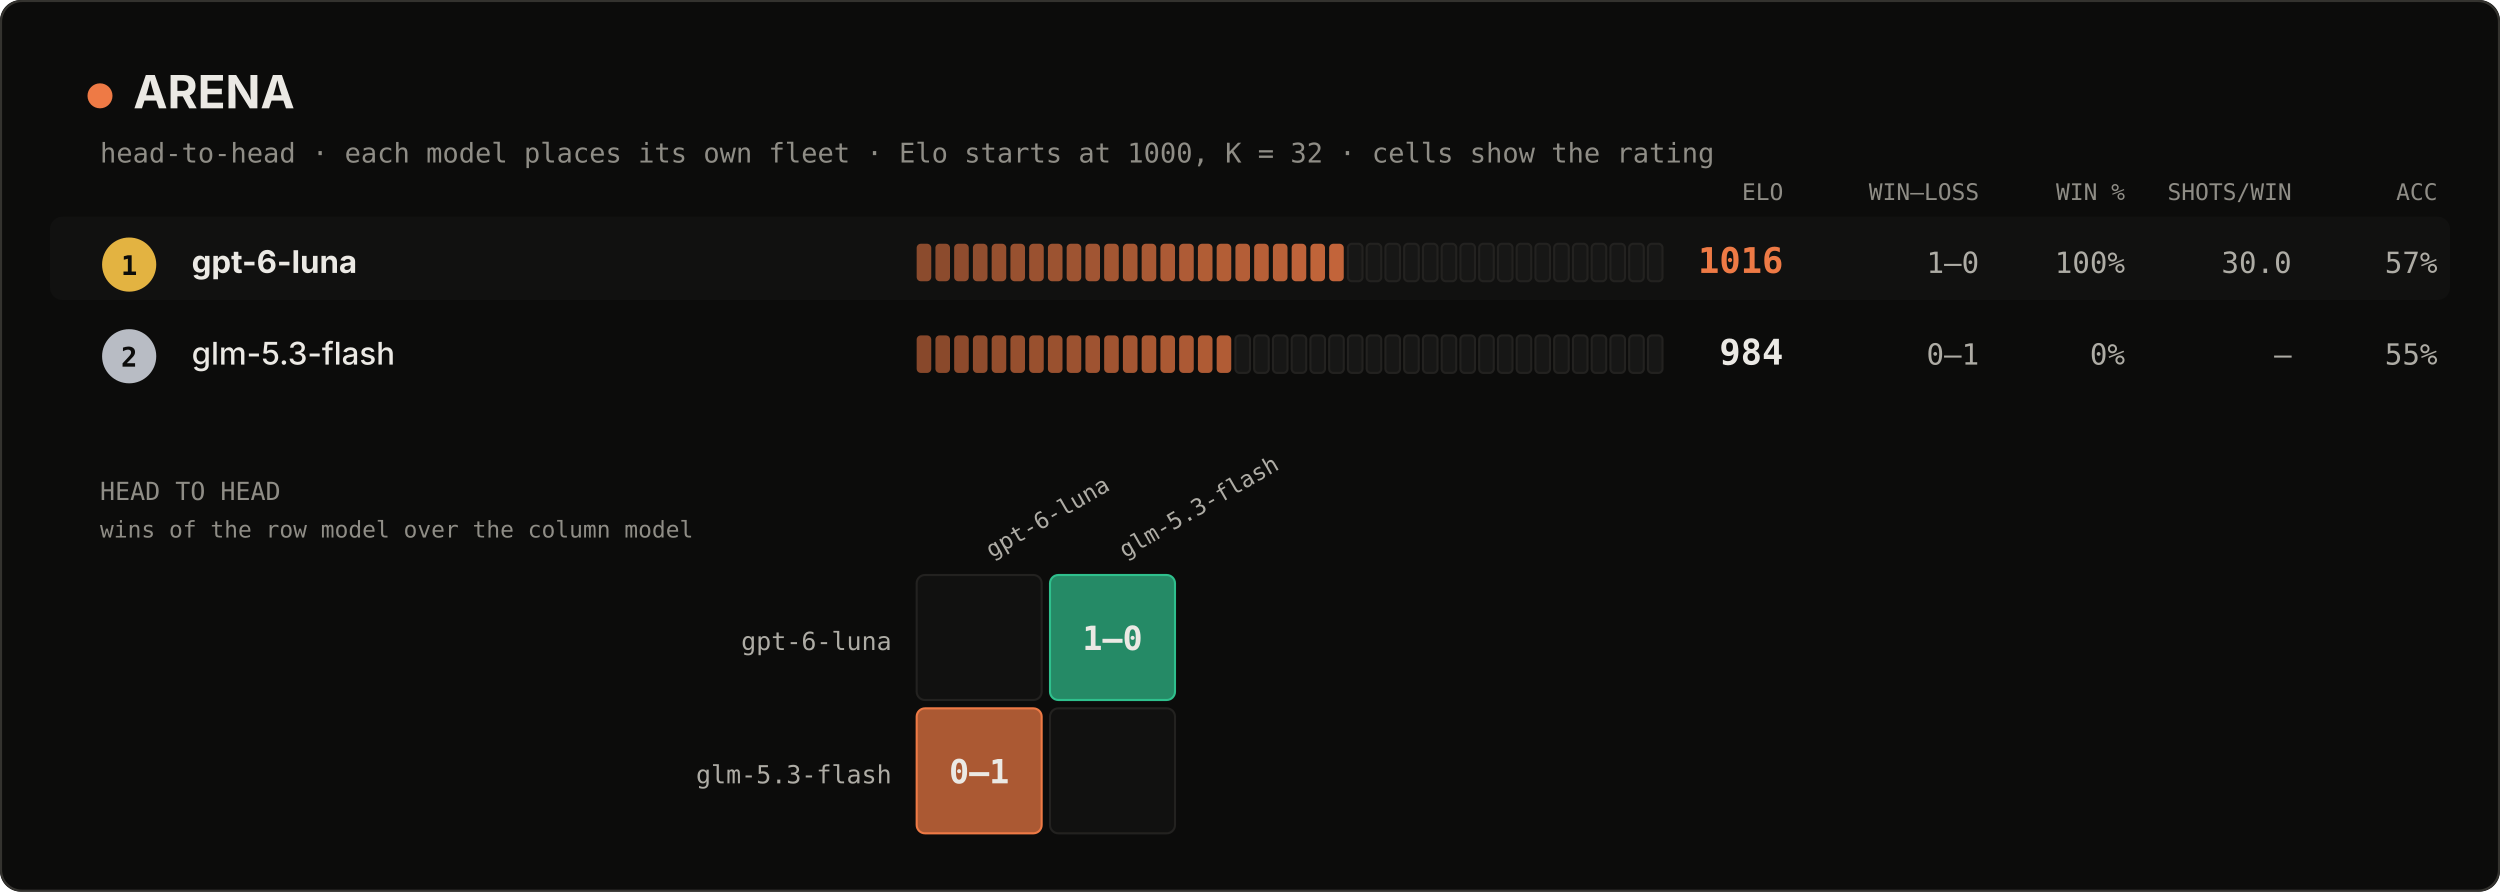
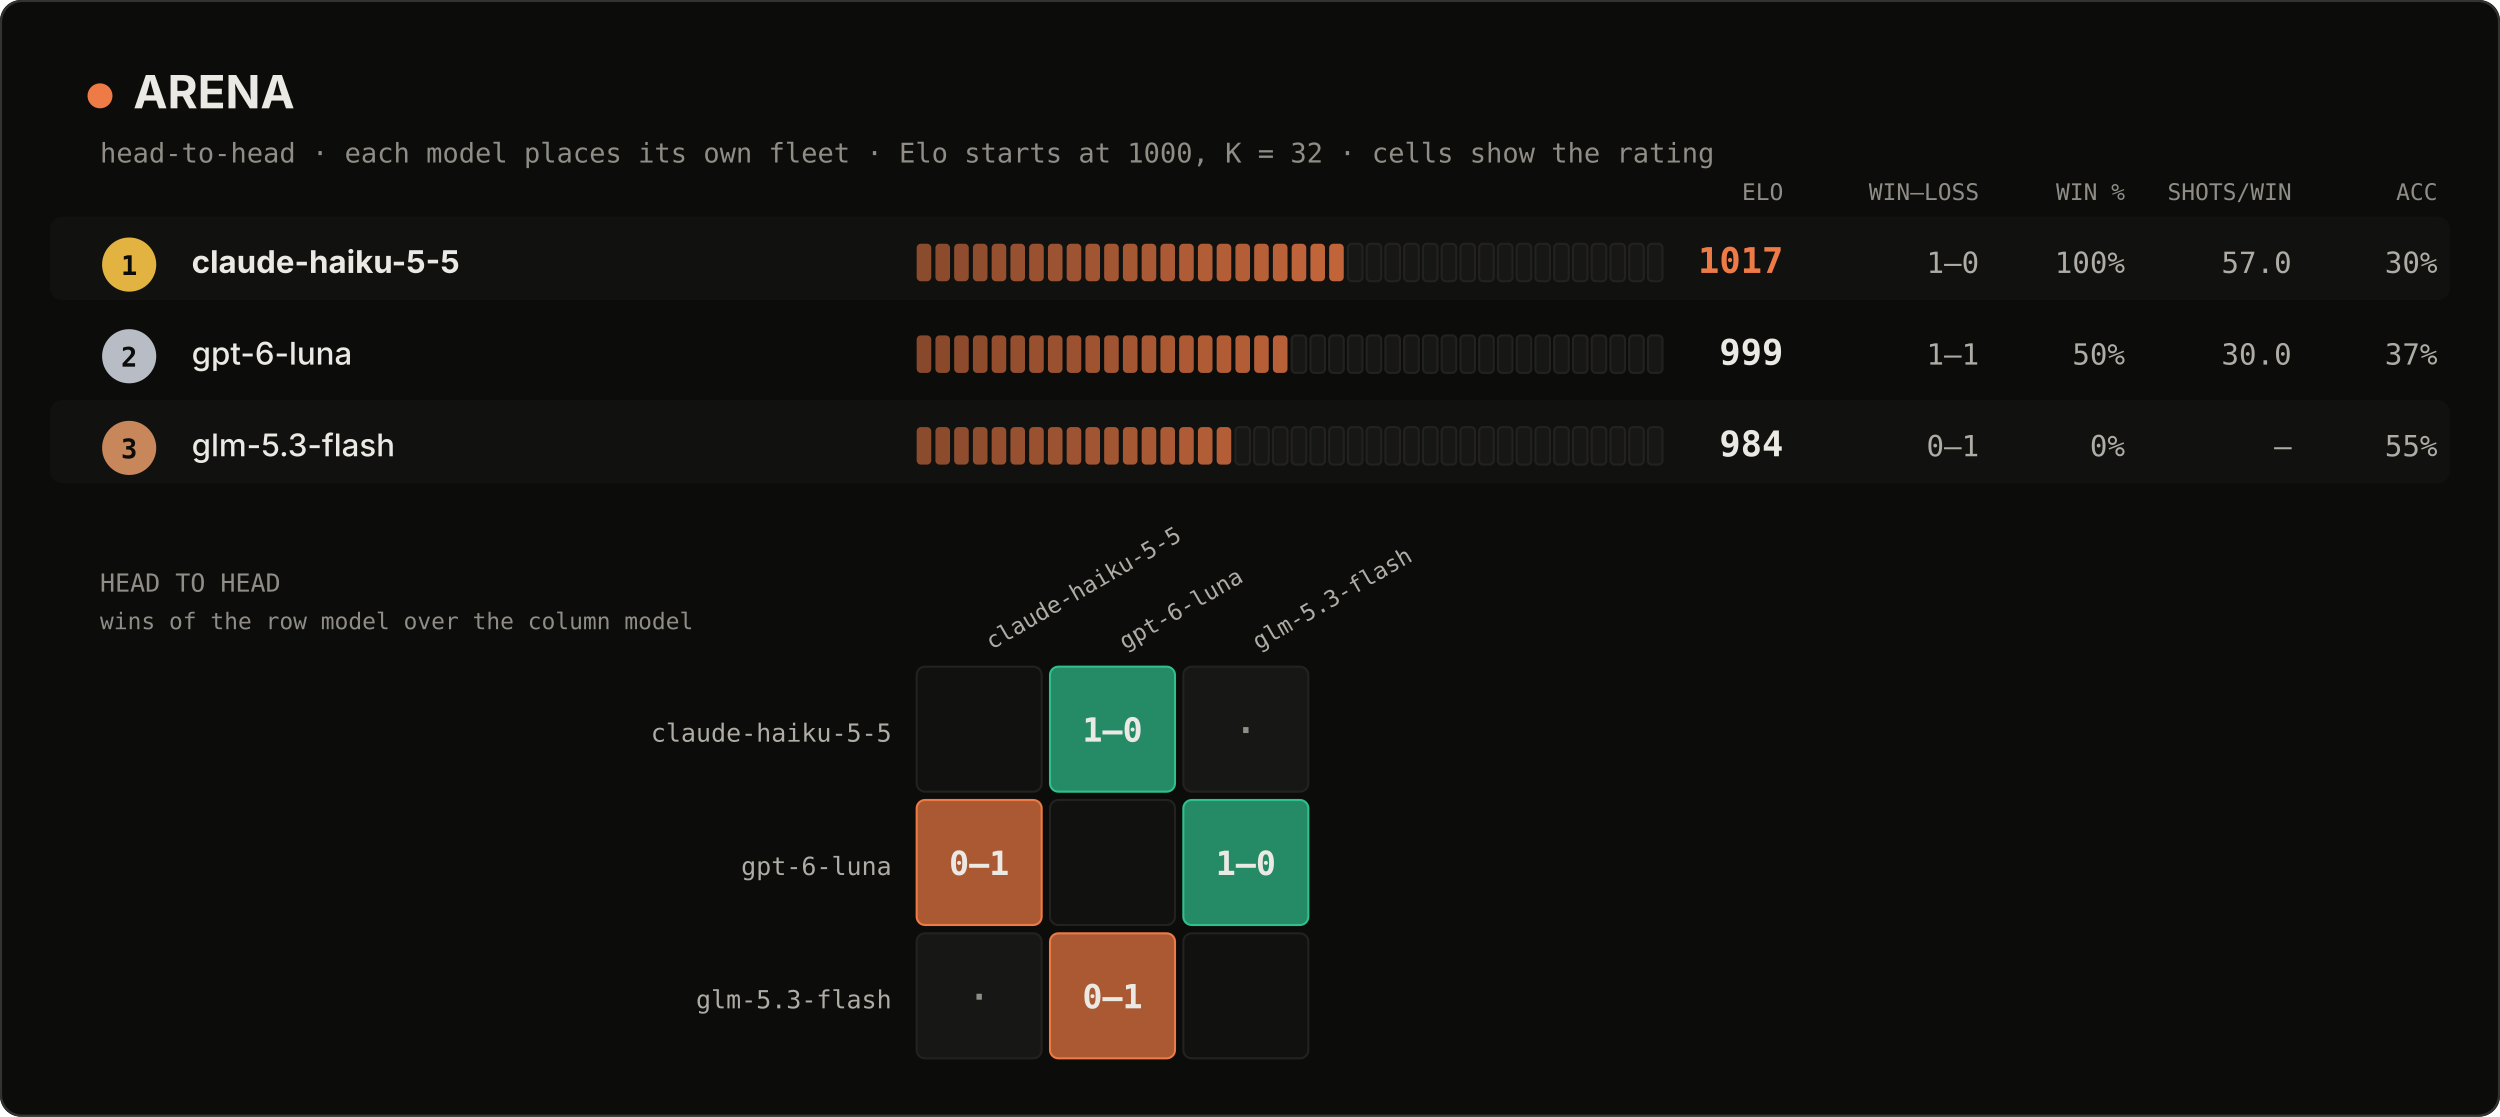
- <svg xmlns="http://www.w3.org/2000/svg" width="1200" height="428" viewBox="0 0 1200 428" font-family="IBM Plex Mono, ui-monospace, Menlo, monospace">
-   <rect width="1200" height="428" rx="10" fill="#0c0c0b" />
-   <rect x=".5" y=".5" width="1199" height="427" rx="10" fill="none" stroke="#34332f" />
+ <svg xmlns="http://www.w3.org/2000/svg" width="1200" height="536" viewBox="0 0 1200 536" font-family="IBM Plex Mono, ui-monospace, Menlo, monospace">
+   <rect width="1200" height="536" rx="10" fill="#0c0c0b" />
+   <rect x=".5" y=".5" width="1199" height="535" rx="10" fill="none" stroke="#34332f" />
  <circle cx="48" cy="46" r="6" fill="#ee7a45" />
  <text x="64" y="52" font-size="22" fill="#ebe9e4" font-weight="700" font-family="IBM Plex Sans, system-ui, -apple-system, sans-serif">ARENA</text>
  <text x="48" y="78" font-size="13" fill="#8f8d86">head-to-head · each model places its own fleet · Elo starts at 1000, K = 32 · cells show the rating</text>
  <text x="856" y="96" font-size="11" fill="#8f8d86" text-anchor="end">ELO</text>
  <text x="950" y="96" font-size="11" fill="#8f8d86" text-anchor="end">WIN–LOSS</text>
  <text x="1020" y="96" font-size="11" fill="#8f8d86" text-anchor="end">WIN %</text>
  <text x="1100" y="96" font-size="11" fill="#8f8d86" text-anchor="end">SHOTS/WIN</text>
  <text x="1170" y="96" font-size="11" fill="#8f8d86" text-anchor="end">ACC</text>
  <rect x="24" y="104" width="1152" height="40" rx="6" fill="#111110" />
  <circle cx="62" cy="127" r="13" fill="#e3b341" />
  <text x="62" y="132" font-size="13" fill="#0c0c0b" text-anchor="middle" font-weight="700">1</text>
-   <text x="92" y="131" font-size="15" fill="#ebe9e4" font-weight="700" font-family="IBM Plex Sans, system-ui, -apple-system, sans-serif">gpt-6-luna</text>
+   <text x="92" y="131" font-size="15" fill="#ebe9e4" font-weight="700" font-family="IBM Plex Sans, system-ui, -apple-system, sans-serif">claude-haiku-5-5</text>
  <rect x="440.0" y="117" width="7.0" height="18" rx="2" fill="#ee7a45" fill-opacity="0.55" />
  <rect x="449.0" y="117" width="7.0" height="18" rx="2" fill="#ee7a45" fill-opacity="0.56" />
  <rect x="458.0" y="117" width="7.0" height="18" rx="2" fill="#ee7a45" fill-opacity="0.57" />
  <rect x="467.0" y="117" width="7.0" height="18" rx="2" fill="#ee7a45" fill-opacity="0.58" />
  <rect x="476.0" y="117" width="7.0" height="18" rx="2" fill="#ee7a45" fill-opacity="0.60" />
  <rect x="485.0" y="117" width="7.0" height="18" rx="2" fill="#ee7a45" fill-opacity="0.61" />
  <rect x="494.0" y="117" width="7.0" height="18" rx="2" fill="#ee7a45" fill-opacity="0.62" />
  <rect x="503.0" y="117" width="7.0" height="18" rx="2" fill="#ee7a45" fill-opacity="0.63" />
  <rect x="512.0" y="117" width="7.0" height="18" rx="2" fill="#ee7a45" fill-opacity="0.64" />
  <rect x="521.0" y="117" width="7.0" height="18" rx="2" fill="#ee7a45" fill-opacity="0.65" />
  <rect x="530.0" y="117" width="7.0" height="18" rx="2" fill="#ee7a45" fill-opacity="0.66" />
  <rect x="539.0" y="117" width="7.0" height="18" rx="2" fill="#ee7a45" fill-opacity="0.67" />
  <rect x="548.0" y="117" width="7.0" height="18" rx="2" fill="#ee7a45" fill-opacity="0.69" />
  <rect x="557.0" y="117" width="7.0" height="18" rx="2" fill="#ee7a45" fill-opacity="0.70" />
  <rect x="566.0" y="117" width="7.0" height="18" rx="2" fill="#ee7a45" fill-opacity="0.71" />
  <rect x="575.0" y="117" width="7.0" height="18" rx="2" fill="#ee7a45" fill-opacity="0.72" />
  <rect x="584.0" y="117" width="7.0" height="18" rx="2" fill="#ee7a45" fill-opacity="0.73" />
  <rect x="593.0" y="117" width="7.0" height="18" rx="2" fill="#ee7a45" fill-opacity="0.74" />
  <rect x="602.0" y="117" width="7.0" height="18" rx="2" fill="#ee7a45" fill-opacity="0.75" />
  <rect x="611.0" y="117" width="7.0" height="18" rx="2" fill="#ee7a45" fill-opacity="0.76" />
  <rect x="620.0" y="117" width="7.0" height="18" rx="2" fill="#ee7a45" fill-opacity="0.78" />
  <rect x="629.0" y="117" width="7.0" height="18" rx="2" fill="#ee7a45" fill-opacity="0.79" />
  <rect x="638.0" y="117" width="7.0" height="18" rx="2" fill="#ee7a45" fill-opacity="0.80" />
  <rect x="647.0" y="117" width="7.0" height="18" rx="2" fill="#171716" stroke="#232220" />
  <rect x="656.0" y="117" width="7.0" height="18" rx="2" fill="#171716" stroke="#232220" />
  <rect x="665.0" y="117" width="7.0" height="18" rx="2" fill="#171716" stroke="#232220" />
  <rect x="674.0" y="117" width="7.0" height="18" rx="2" fill="#171716" stroke="#232220" />
  <rect x="683.0" y="117" width="7.0" height="18" rx="2" fill="#171716" stroke="#232220" />
  <rect x="692.0" y="117" width="7.0" height="18" rx="2" fill="#171716" stroke="#232220" />
  <rect x="701.0" y="117" width="7.0" height="18" rx="2" fill="#171716" stroke="#232220" />
  <rect x="710.0" y="117" width="7.0" height="18" rx="2" fill="#171716" stroke="#232220" />
  <rect x="719.0" y="117" width="7.0" height="18" rx="2" fill="#171716" stroke="#232220" />
  <rect x="728.0" y="117" width="7.0" height="18" rx="2" fill="#171716" stroke="#232220" />
  <rect x="737.0" y="117" width="7.0" height="18" rx="2" fill="#171716" stroke="#232220" />
  <rect x="746.0" y="117" width="7.0" height="18" rx="2" fill="#171716" stroke="#232220" />
  <rect x="755.0" y="117" width="7.0" height="18" rx="2" fill="#171716" stroke="#232220" />
  <rect x="764.0" y="117" width="7.0" height="18" rx="2" fill="#171716" stroke="#232220" />
  <rect x="773.0" y="117" width="7.0" height="18" rx="2" fill="#171716" stroke="#232220" />
  <rect x="782.0" y="117" width="7.0" height="18" rx="2" fill="#171716" stroke="#232220" />
  <rect x="791.0" y="117" width="7.0" height="18" rx="2" fill="#171716" stroke="#232220" />
-   <text x="856" y="131" font-size="17" fill="#ee7a45" text-anchor="end" font-weight="700">1016</text>
+   <text x="856" y="131" font-size="17" fill="#ee7a45" text-anchor="end" font-weight="700">1017</text>
  <text x="950" y="131" font-size="14" fill="#aeaca5" text-anchor="end">1–0</text>
  <text x="1020" y="131" font-size="14" fill="#aeaca5" text-anchor="end">100%</text>
-   <text x="1100" y="131" font-size="14" fill="#aeaca5" text-anchor="end">30.0</text>
-   <text x="1170" y="131" font-size="14" fill="#aeaca5" text-anchor="end">57%</text>
+   <text x="1100" y="131" font-size="14" fill="#aeaca5" text-anchor="end">57.0</text>
+   <text x="1170" y="131" font-size="14" fill="#aeaca5" text-anchor="end">30%</text>
  <circle cx="62" cy="171" r="13" fill="#b8bcc4" />
  <text x="62" y="176" font-size="13" fill="#0c0c0b" text-anchor="middle" font-weight="700">2</text>
-   <text x="92" y="175" font-size="15" fill="#ebe9e4" font-weight="500" font-family="IBM Plex Sans, system-ui, -apple-system, sans-serif">glm-5.3-flash</text>
+   <text x="92" y="175" font-size="15" fill="#ebe9e4" font-weight="500" font-family="IBM Plex Sans, system-ui, -apple-system, sans-serif">gpt-6-luna</text>
  <rect x="440.0" y="161" width="7.0" height="18" rx="2" fill="#ee7a45" fill-opacity="0.55" />
  <rect x="449.0" y="161" width="7.0" height="18" rx="2" fill="#ee7a45" fill-opacity="0.56" />
  <rect x="458.0" y="161" width="7.0" height="18" rx="2" fill="#ee7a45" fill-opacity="0.57" />
  <rect x="467.0" y="161" width="7.0" height="18" rx="2" fill="#ee7a45" fill-opacity="0.58" />
  <rect x="476.0" y="161" width="7.0" height="18" rx="2" fill="#ee7a45" fill-opacity="0.60" />
  <rect x="485.0" y="161" width="7.0" height="18" rx="2" fill="#ee7a45" fill-opacity="0.61" />
  <rect x="494.0" y="161" width="7.0" height="18" rx="2" fill="#ee7a45" fill-opacity="0.62" />
  <rect x="503.0" y="161" width="7.0" height="18" rx="2" fill="#ee7a45" fill-opacity="0.63" />
  <rect x="512.0" y="161" width="7.0" height="18" rx="2" fill="#ee7a45" fill-opacity="0.64" />
  <rect x="521.0" y="161" width="7.0" height="18" rx="2" fill="#ee7a45" fill-opacity="0.65" />
  <rect x="530.0" y="161" width="7.0" height="18" rx="2" fill="#ee7a45" fill-opacity="0.66" />
  <rect x="539.0" y="161" width="7.0" height="18" rx="2" fill="#ee7a45" fill-opacity="0.67" />
  <rect x="548.0" y="161" width="7.0" height="18" rx="2" fill="#ee7a45" fill-opacity="0.69" />
  <rect x="557.0" y="161" width="7.0" height="18" rx="2" fill="#ee7a45" fill-opacity="0.70" />
  <rect x="566.0" y="161" width="7.0" height="18" rx="2" fill="#ee7a45" fill-opacity="0.71" />
  <rect x="575.0" y="161" width="7.0" height="18" rx="2" fill="#ee7a45" fill-opacity="0.72" />
  <rect x="584.0" y="161" width="7.0" height="18" rx="2" fill="#ee7a45" fill-opacity="0.73" />
-   <rect x="593.0" y="161" width="7.0" height="18" rx="2" fill="#171716" stroke="#232220" />
-   <rect x="602.0" y="161" width="7.0" height="18" rx="2" fill="#171716" stroke="#232220" />
-   <rect x="611.0" y="161" width="7.0" height="18" rx="2" fill="#171716" stroke="#232220" />
+   <rect x="593.0" y="161" width="7.0" height="18" rx="2" fill="#ee7a45" fill-opacity="0.74" />
+   <rect x="602.0" y="161" width="7.0" height="18" rx="2" fill="#ee7a45" fill-opacity="0.75" />
+   <rect x="611.0" y="161" width="7.0" height="18" rx="2" fill="#ee7a45" fill-opacity="0.76" />
  <rect x="620.0" y="161" width="7.0" height="18" rx="2" fill="#171716" stroke="#232220" />
  <rect x="629.0" y="161" width="7.0" height="18" rx="2" fill="#171716" stroke="#232220" />
  <rect x="638.0" y="161" width="7.0" height="18" rx="2" fill="#171716" stroke="#232220" />
  <rect x="647.0" y="161" width="7.0" height="18" rx="2" fill="#171716" stroke="#232220" />
  <rect x="656.0" y="161" width="7.0" height="18" rx="2" fill="#171716" stroke="#232220" />
  <rect x="665.0" y="161" width="7.0" height="18" rx="2" fill="#171716" stroke="#232220" />
  <rect x="674.0" y="161" width="7.0" height="18" rx="2" fill="#171716" stroke="#232220" />
  <rect x="683.0" y="161" width="7.0" height="18" rx="2" fill="#171716" stroke="#232220" />
  <rect x="692.0" y="161" width="7.0" height="18" rx="2" fill="#171716" stroke="#232220" />
  <rect x="701.0" y="161" width="7.0" height="18" rx="2" fill="#171716" stroke="#232220" />
  <rect x="710.0" y="161" width="7.0" height="18" rx="2" fill="#171716" stroke="#232220" />
  <rect x="719.0" y="161" width="7.0" height="18" rx="2" fill="#171716" stroke="#232220" />
  <rect x="728.0" y="161" width="7.0" height="18" rx="2" fill="#171716" stroke="#232220" />
  <rect x="737.0" y="161" width="7.0" height="18" rx="2" fill="#171716" stroke="#232220" />
  <rect x="746.0" y="161" width="7.0" height="18" rx="2" fill="#171716" stroke="#232220" />
  <rect x="755.0" y="161" width="7.0" height="18" rx="2" fill="#171716" stroke="#232220" />
  <rect x="764.0" y="161" width="7.0" height="18" rx="2" fill="#171716" stroke="#232220" />
  <rect x="773.0" y="161" width="7.0" height="18" rx="2" fill="#171716" stroke="#232220" />
  <rect x="782.0" y="161" width="7.0" height="18" rx="2" fill="#171716" stroke="#232220" />
  <rect x="791.0" y="161" width="7.0" height="18" rx="2" fill="#171716" stroke="#232220" />
-   <text x="856" y="175" font-size="17" fill="#ebe9e4" text-anchor="end" font-weight="700">984</text>
-   <text x="950" y="175" font-size="14" fill="#aeaca5" text-anchor="end">0–1</text>
-   <text x="1020" y="175" font-size="14" fill="#aeaca5" text-anchor="end">0%</text>
-   <text x="1100" y="175" font-size="14" fill="#aeaca5" text-anchor="end">–</text>
-   <text x="1170" y="175" font-size="14" fill="#aeaca5" text-anchor="end">55%</text>
-   <text x="48" y="240" font-size="12" fill="#8f8d86">HEAD TO HEAD</text>
-   <text x="48" y="258" font-size="11" fill="#8f8d86">wins of the row model over the column model</text>
-   <text transform="translate(476,268) rotate(-30)" font-size="11" fill="#aeaca5">gpt-6-luna</text>
-   <text transform="translate(540,268) rotate(-30)" font-size="11" fill="#aeaca5">glm-5.3-flash</text>
-   <text x="428" y="312" font-size="12" fill="#aeaca5" text-anchor="end">gpt-6-luna</text>
-   <rect x="440" y="276" width="60" height="60" rx="4" fill="#111110" stroke="#232220" />
-   <rect x="504" y="276" width="60" height="60" rx="4" fill="#2fc08d" fill-opacity="0.70" stroke="#2fc08d" />
-   <text x="534" y="312" font-size="16" fill="#ebe9e4" text-anchor="middle" font-weight="600">1–0</text>
-   <text x="428" y="376" font-size="12" fill="#aeaca5" text-anchor="end">glm-5.3-flash</text>
-   <rect x="440" y="340" width="60" height="60" rx="4" fill="#ee7a45" fill-opacity="0.70" stroke="#ee7a45" />
-   <text x="470" y="376" font-size="16" fill="#ebe9e4" text-anchor="middle" font-weight="600">0–1</text>
-   <rect x="504" y="340" width="60" height="60" rx="4" fill="#111110" stroke="#232220" />
+   <text x="856" y="175" font-size="17" fill="#ebe9e4" text-anchor="end" font-weight="700">999</text>
+   <text x="950" y="175" font-size="14" fill="#aeaca5" text-anchor="end">1–1</text>
+   <text x="1020" y="175" font-size="14" fill="#aeaca5" text-anchor="end">50%</text>
+   <text x="1100" y="175" font-size="14" fill="#aeaca5" text-anchor="end">30.0</text>
+   <text x="1170" y="175" font-size="14" fill="#aeaca5" text-anchor="end">37%</text>
+   <rect x="24" y="192" width="1152" height="40" rx="6" fill="#111110" />
+   <circle cx="62" cy="215" r="13" fill="#c8875a" />
+   <text x="62" y="220" font-size="13" fill="#0c0c0b" text-anchor="middle" font-weight="700">3</text>
+   <text x="92" y="219" font-size="15" fill="#ebe9e4" font-weight="500" font-family="IBM Plex Sans, system-ui, -apple-system, sans-serif">glm-5.3-flash</text>
+   <rect x="440.0" y="205" width="7.0" height="18" rx="2" fill="#ee7a45" fill-opacity="0.55" />
+   <rect x="449.0" y="205" width="7.0" height="18" rx="2" fill="#ee7a45" fill-opacity="0.56" />
+   <rect x="458.0" y="205" width="7.0" height="18" rx="2" fill="#ee7a45" fill-opacity="0.57" />
+   <rect x="467.0" y="205" width="7.0" height="18" rx="2" fill="#ee7a45" fill-opacity="0.58" />
+   <rect x="476.0" y="205" width="7.0" height="18" rx="2" fill="#ee7a45" fill-opacity="0.60" />
+   <rect x="485.0" y="205" width="7.0" height="18" rx="2" fill="#ee7a45" fill-opacity="0.61" />
+   <rect x="494.0" y="205" width="7.0" height="18" rx="2" fill="#ee7a45" fill-opacity="0.62" />
+   <rect x="503.0" y="205" width="7.0" height="18" rx="2" fill="#ee7a45" fill-opacity="0.63" />
+   <rect x="512.0" y="205" width="7.0" height="18" rx="2" fill="#ee7a45" fill-opacity="0.64" />
+   <rect x="521.0" y="205" width="7.0" height="18" rx="2" fill="#ee7a45" fill-opacity="0.65" />
+   <rect x="530.0" y="205" width="7.0" height="18" rx="2" fill="#ee7a45" fill-opacity="0.66" />
+   <rect x="539.0" y="205" width="7.0" height="18" rx="2" fill="#ee7a45" fill-opacity="0.67" />
+   <rect x="548.0" y="205" width="7.0" height="18" rx="2" fill="#ee7a45" fill-opacity="0.69" />
+   <rect x="557.0" y="205" width="7.0" height="18" rx="2" fill="#ee7a45" fill-opacity="0.70" />
+   <rect x="566.0" y="205" width="7.0" height="18" rx="2" fill="#ee7a45" fill-opacity="0.71" />
+   <rect x="575.0" y="205" width="7.0" height="18" rx="2" fill="#ee7a45" fill-opacity="0.72" />
+   <rect x="584.0" y="205" width="7.0" height="18" rx="2" fill="#ee7a45" fill-opacity="0.73" />
+   <rect x="593.0" y="205" width="7.0" height="18" rx="2" fill="#171716" stroke="#232220" />
+   <rect x="602.0" y="205" width="7.0" height="18" rx="2" fill="#171716" stroke="#232220" />
+   <rect x="611.0" y="205" width="7.0" height="18" rx="2" fill="#171716" stroke="#232220" />
+   <rect x="620.0" y="205" width="7.0" height="18" rx="2" fill="#171716" stroke="#232220" />
+   <rect x="629.0" y="205" width="7.0" height="18" rx="2" fill="#171716" stroke="#232220" />
+   <rect x="638.0" y="205" width="7.0" height="18" rx="2" fill="#171716" stroke="#232220" />
+   <rect x="647.0" y="205" width="7.0" height="18" rx="2" fill="#171716" stroke="#232220" />
+   <rect x="656.0" y="205" width="7.0" height="18" rx="2" fill="#171716" stroke="#232220" />
+   <rect x="665.0" y="205" width="7.0" height="18" rx="2" fill="#171716" stroke="#232220" />
+   <rect x="674.0" y="205" width="7.0" height="18" rx="2" fill="#171716" stroke="#232220" />
+   <rect x="683.0" y="205" width="7.0" height="18" rx="2" fill="#171716" stroke="#232220" />
+   <rect x="692.0" y="205" width="7.0" height="18" rx="2" fill="#171716" stroke="#232220" />
+   <rect x="701.0" y="205" width="7.0" height="18" rx="2" fill="#171716" stroke="#232220" />
+   <rect x="710.0" y="205" width="7.0" height="18" rx="2" fill="#171716" stroke="#232220" />
+   <rect x="719.0" y="205" width="7.0" height="18" rx="2" fill="#171716" stroke="#232220" />
+   <rect x="728.0" y="205" width="7.0" height="18" rx="2" fill="#171716" stroke="#232220" />
+   <rect x="737.0" y="205" width="7.0" height="18" rx="2" fill="#171716" stroke="#232220" />
+   <rect x="746.0" y="205" width="7.0" height="18" rx="2" fill="#171716" stroke="#232220" />
+   <rect x="755.0" y="205" width="7.0" height="18" rx="2" fill="#171716" stroke="#232220" />
+   <rect x="764.0" y="205" width="7.0" height="18" rx="2" fill="#171716" stroke="#232220" />
+   <rect x="773.0" y="205" width="7.0" height="18" rx="2" fill="#171716" stroke="#232220" />
+   <rect x="782.0" y="205" width="7.0" height="18" rx="2" fill="#171716" stroke="#232220" />
+   <rect x="791.0" y="205" width="7.0" height="18" rx="2" fill="#171716" stroke="#232220" />
+   <text x="856" y="219" font-size="17" fill="#ebe9e4" text-anchor="end" font-weight="700">984</text>
+   <text x="950" y="219" font-size="14" fill="#aeaca5" text-anchor="end">0–1</text>
+   <text x="1020" y="219" font-size="14" fill="#aeaca5" text-anchor="end">0%</text>
+   <text x="1100" y="219" font-size="14" fill="#aeaca5" text-anchor="end">–</text>
+   <text x="1170" y="219" font-size="14" fill="#aeaca5" text-anchor="end">55%</text>
+   <text x="48" y="284" font-size="12" fill="#8f8d86">HEAD TO HEAD</text>
+   <text x="48" y="302" font-size="11" fill="#8f8d86">wins of the row model over the column model</text>
+   <text transform="translate(476,312) rotate(-30)" font-size="11" fill="#aeaca5">claude-haiku-5-5</text>
+   <text transform="translate(540,312) rotate(-30)" font-size="11" fill="#aeaca5">gpt-6-luna</text>
+   <text transform="translate(604,312) rotate(-30)" font-size="11" fill="#aeaca5">glm-5.3-flash</text>
+   <text x="428" y="356" font-size="12" fill="#aeaca5" text-anchor="end">claude-haiku-5-5</text>
+   <rect x="440" y="320" width="60" height="60" rx="4" fill="#111110" stroke="#232220" />
+   <rect x="504" y="320" width="60" height="60" rx="4" fill="#2fc08d" fill-opacity="0.70" stroke="#2fc08d" />
+   <text x="534" y="356" font-size="16" fill="#ebe9e4" text-anchor="middle" font-weight="600">1–0</text>
+   <rect x="568" y="320" width="60" height="60" rx="4" fill="#171716" fill-opacity="1" stroke="#232220" />
+   <text x="598" y="356" font-size="16" fill="#8f8d86" text-anchor="middle" font-weight="600">·</text>
+   <text x="428" y="420" font-size="12" fill="#aeaca5" text-anchor="end">gpt-6-luna</text>
+   <rect x="440" y="384" width="60" height="60" rx="4" fill="#ee7a45" fill-opacity="0.70" stroke="#ee7a45" />
+   <text x="470" y="420" font-size="16" fill="#ebe9e4" text-anchor="middle" font-weight="600">0–1</text>
+   <rect x="504" y="384" width="60" height="60" rx="4" fill="#111110" stroke="#232220" />
+   <rect x="568" y="384" width="60" height="60" rx="4" fill="#2fc08d" fill-opacity="0.70" stroke="#2fc08d" />
+   <text x="598" y="420" font-size="16" fill="#ebe9e4" text-anchor="middle" font-weight="600">1–0</text>
+   <text x="428" y="484" font-size="12" fill="#aeaca5" text-anchor="end">glm-5.3-flash</text>
+   <rect x="440" y="448" width="60" height="60" rx="4" fill="#171716" fill-opacity="1" stroke="#232220" />
+   <text x="470" y="484" font-size="16" fill="#8f8d86" text-anchor="middle" font-weight="600">·</text>
+   <rect x="504" y="448" width="60" height="60" rx="4" fill="#ee7a45" fill-opacity="0.70" stroke="#ee7a45" />
+   <text x="534" y="484" font-size="16" fill="#ebe9e4" text-anchor="middle" font-weight="600">0–1</text>
+   <rect x="568" y="448" width="60" height="60" rx="4" fill="#111110" stroke="#232220" />
</svg>
